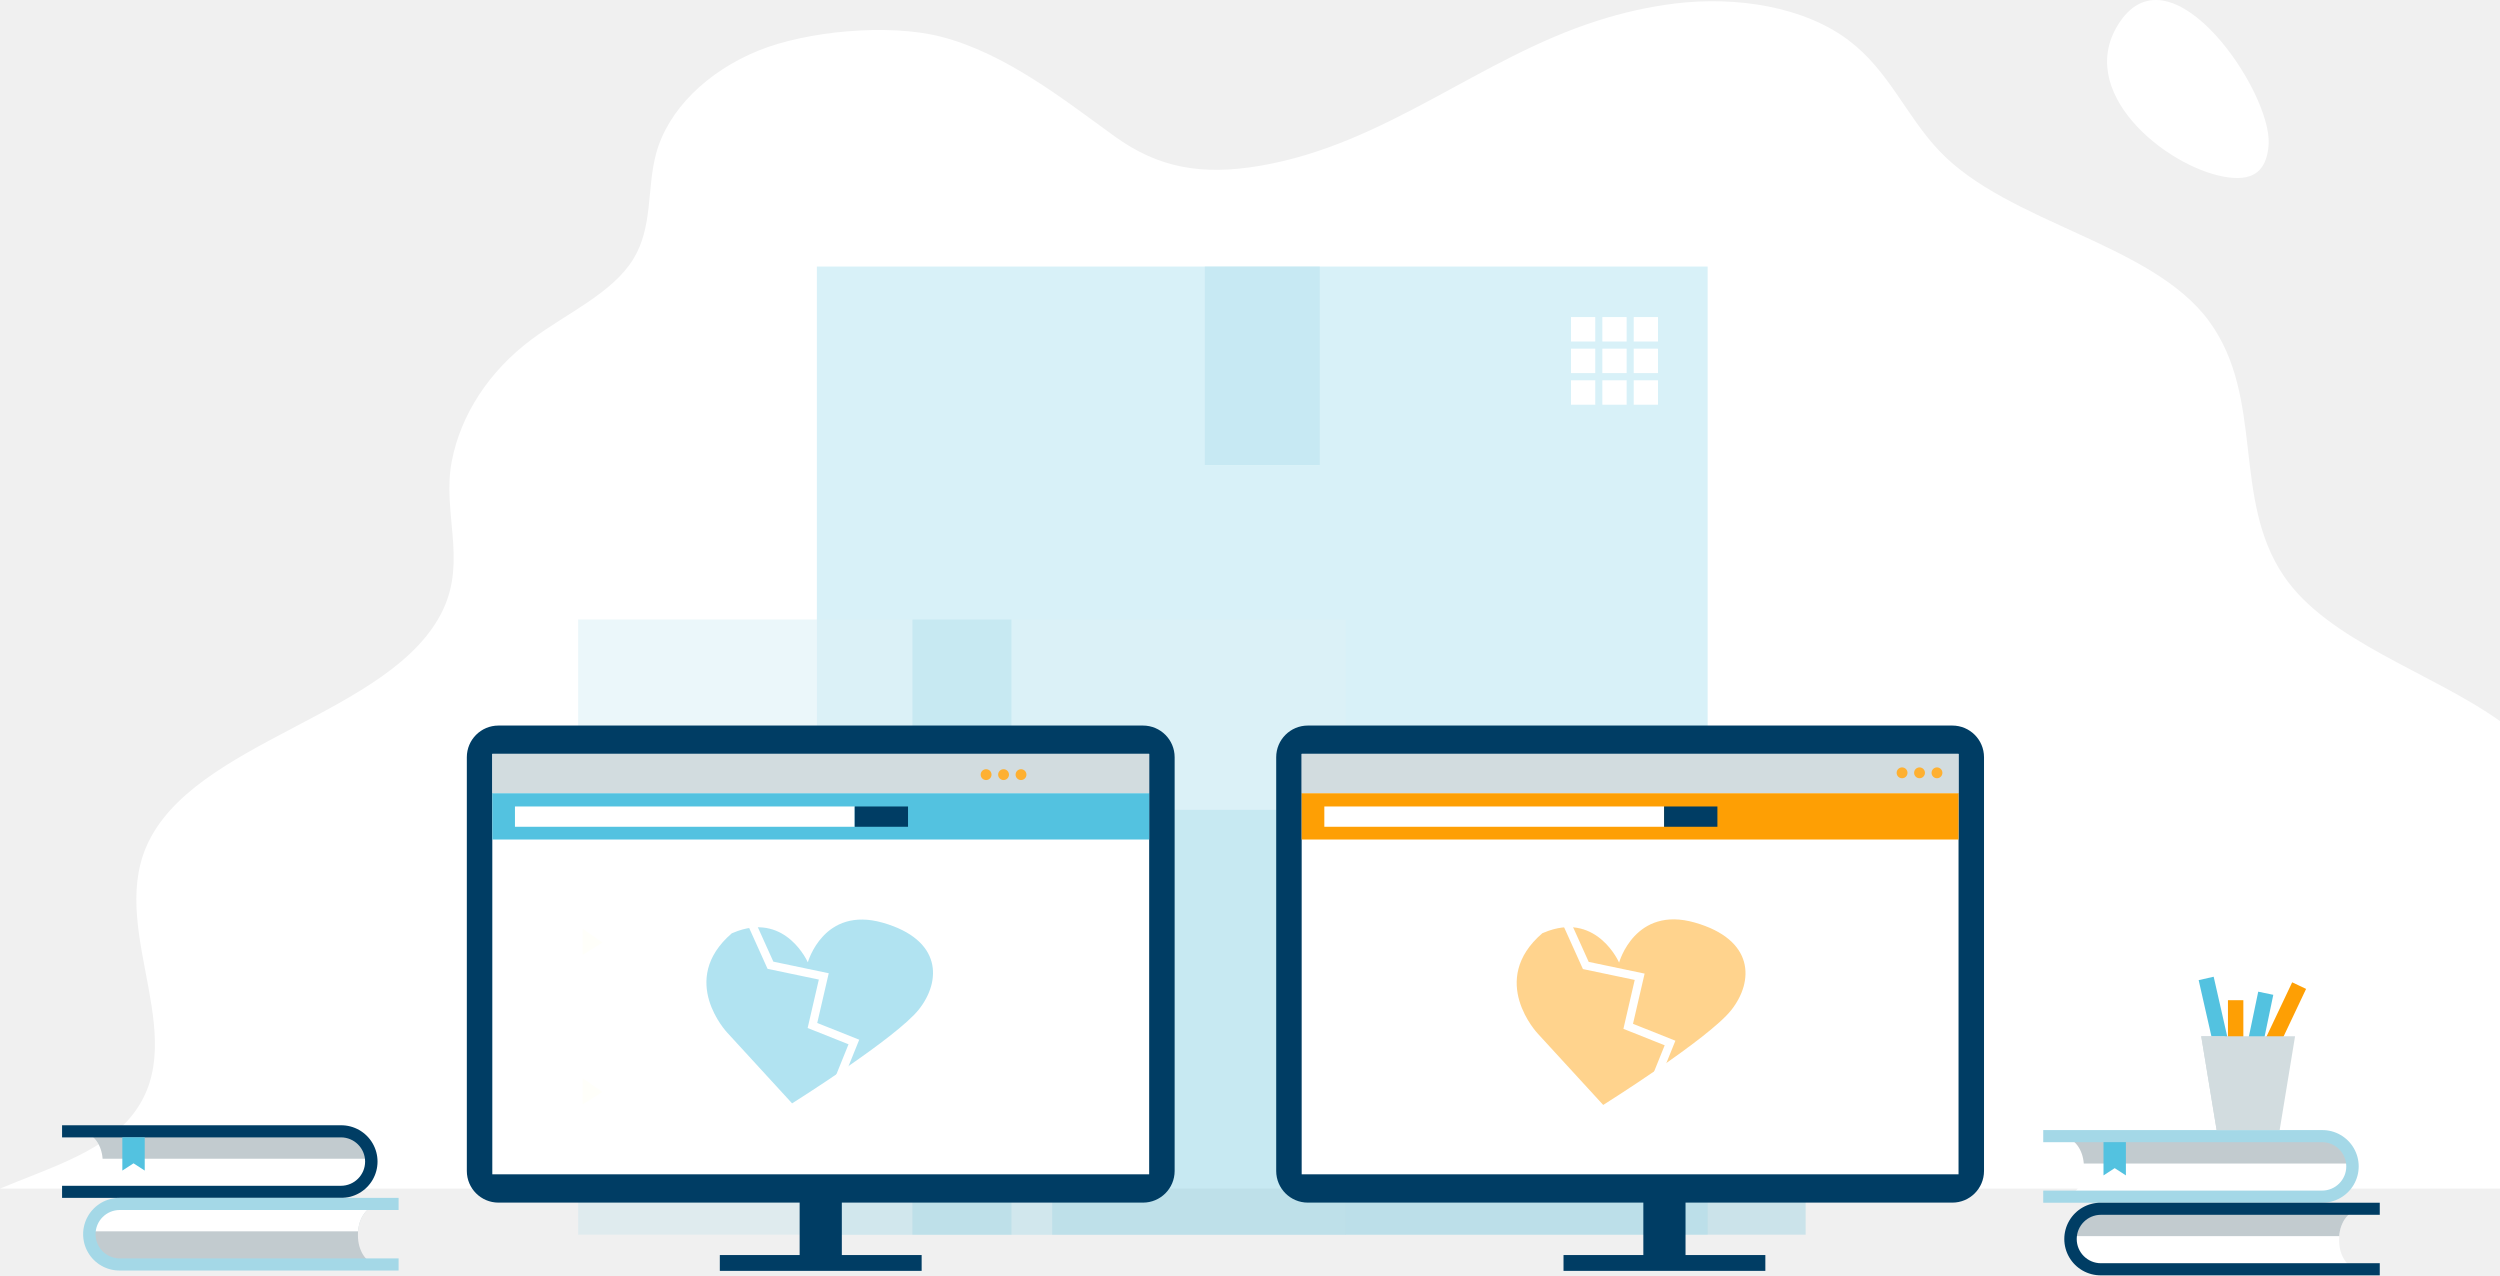
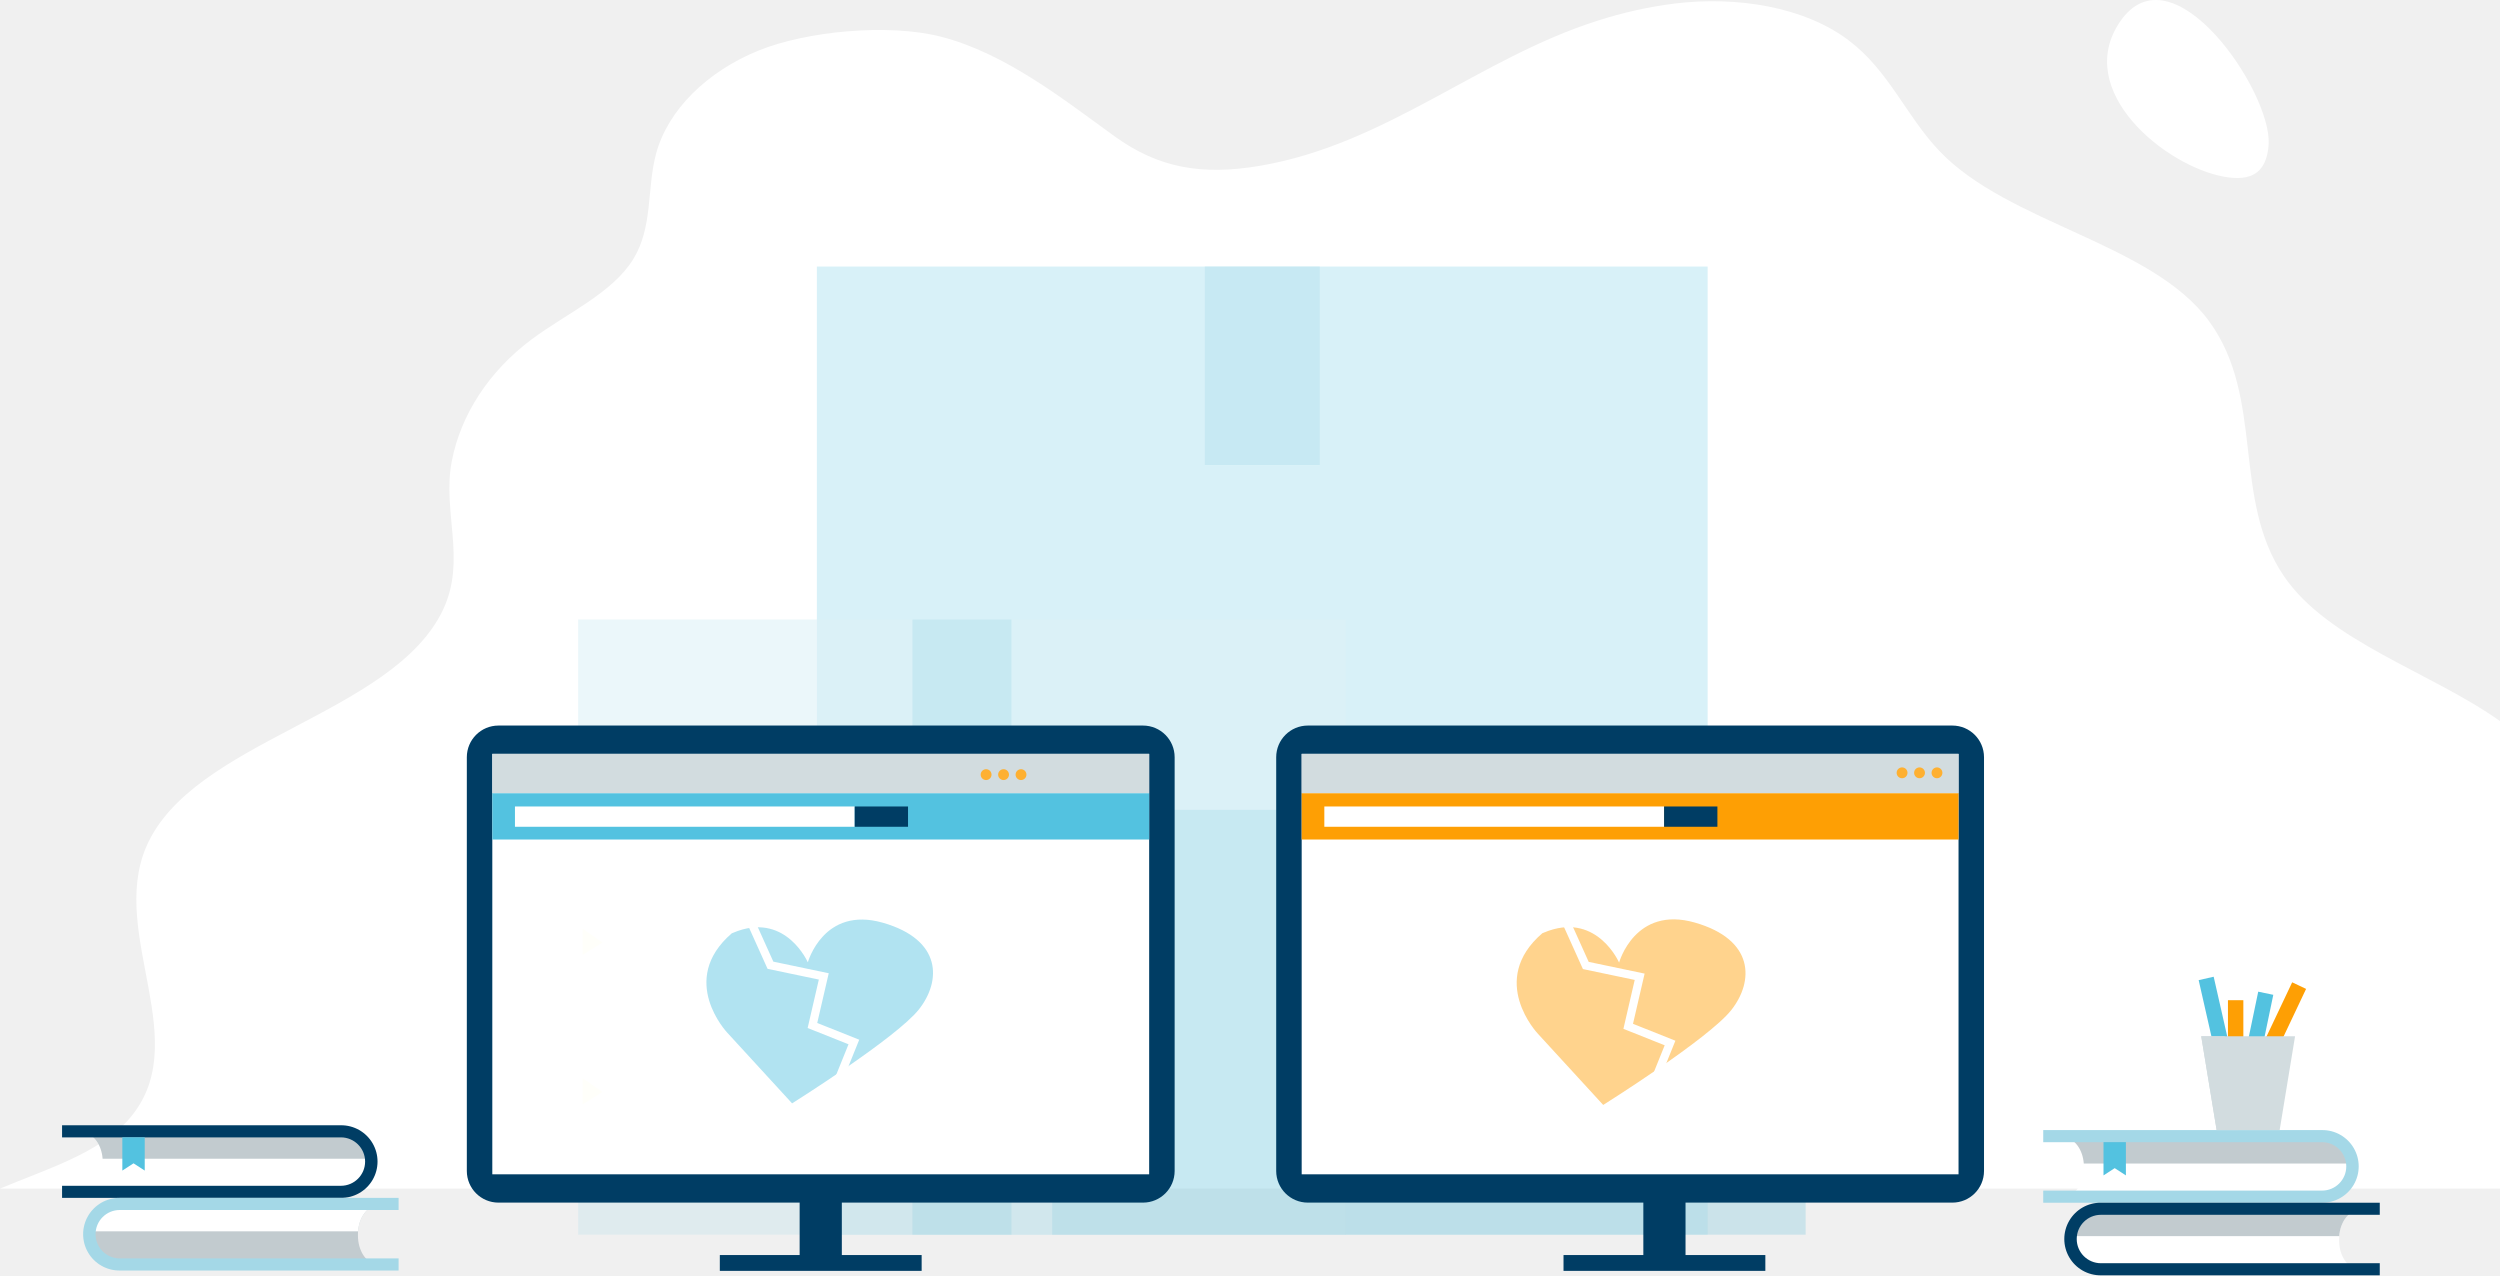
<svg xmlns="http://www.w3.org/2000/svg" width="912.906" height="465.704">
  <defs>
    <style>.cls-1{fill:#fff}.cls-4{opacity:.571;fill:#50bad7}.cls-8{fill:#003d64}.cls-9{fill:#d2dcdf}.cls-10{fill:#fe9f04}.cls-11{fill:#feb031}.cls-12{fill:#c2cbcf}.cls-13{fill:#a4d8e7}.cls-14{fill:#53c2e0}.cls-16{fill:#fffffa}.cls-19{fill:none;stroke:#fff;stroke-width:3px}</style>
  </defs>
  <g id="Group_1736" transform="translate(-527.336 -198.213)">
    <g id="Group_580" transform="translate(833.844 198.658)">
      <path id="Path_471" d="M1214.606 614.4v170.715H301.7c17.06-7.154 35.677-12.72 46.648-24.877 25.123-27.857-7.064-67.579 6.731-99.875 16.66-38.977 90.188-48.094 108.414-86.643 8.626-18.265-.381-35.743 3.191-54.266 3.233-16.764 13.454-32.779 29.249-44.52 12.8-9.514 29.336-16.786 36.993-29.2 7.27-11.79 4.91-25.69 8.341-38.491 4.306-16.065 18.716-30.076 37.3-37.645 17.717-7.215 47.512-9.982 66.532-5.166 23.849 6.038 45.57 23.43 63.641 36.455 15.823 11.4 31.5 14.4 53.027 10.744 46.126-7.841 80.154-39.294 123.29-52.979a155.466 155.466 0 0128.244-6.288c22.424-2.722 47.073 1.108 63.383 13.388 14.794 11.146 20.917 27.475 33.128 40.377 25.165 26.6 77.677 33.65 98.577 62.272 20.45 27.993 8.138 64.767 27.272 93.007 16.196 23.885 53.73 35.069 78.945 52.992z" class="cls-1" transform="translate(-608.208 -351.527)" />
      <path id="Path_472" d="M1214.439 435.456c4.121.724 8.784.875 12.028-1.767 2.926-2.383 3.9-6.423 4.11-10.19 1.074-19.231-35.271-72.632-54.293-44.649-17.184 25.278 16.608 52.818 38.155 56.606z" class="cls-1" transform="translate(-708.659 -371.347)" />
    </g>
    <g id="Group_582" opacity=".4" transform="translate(-47.705 -16.241)">
      <path id="Rectangle_249" fill="#53c1df" d="M0 0h325.266v353.527H0z" opacity=".571" transform="translate(873.336 311.782)" />
      <path id="Rectangle_250" d="M0 0h41.948v72.476H0z" class="cls-4" transform="translate(1014.995 311.782)" />
      <path id="Rectangle_252" fill="#a8dbe9" d="M0 0h280.336v224.649H0z" opacity=".571" transform="translate(786.151 440.66)" />
      <path id="Rectangle_253" d="M0 0h36.154v63.417H0z" class="cls-4" transform="translate(908.242 601.892)" />
      <path id="Rectangle_254" d="M0 0h36.154v72.945H0z" class="cls-4" transform="translate(908.242 440.66)" />
      <path id="Rectangle_255" fill="#4fb9d5" d="M0 0h275.096v155.12H0z" opacity=".571" transform="translate(959.302 510.189)" />
-       <g id="Bluehost_icon_-_logo" transform="translate(1148.705 330.242)" style="mix-blend-mode:luminosity;isolation:isolate">
-         <path id="Icon" d="M31.772-.923V8H22.9V-.923zm-11.45 0V8h-8.876V-.923zm-11.45 0V8H0V-.923zm22.9-11.539v8.922H22.9v-8.922zm-11.45 0v8.922h-8.876v-8.922zm-11.45 0v8.922H0v-8.922zM31.772-24v8.921H22.9V-24zm-11.45 0v8.921h-8.876V-24zm-11.45 0v8.921H0V-24z" class="cls-1" transform="translate(0 24)" />
-       </g>
    </g>
    <rect id="Rectangle_294" width="258.467" height="174.207" class="cls-8" rx="11.558" transform="translate(993.356 463.158)" />
    <path id="Rectangle_295" d="M0 0h239.858v153.53H0z" class="cls-1" transform="translate(1002.661 473.496)" />
    <path id="Rectangle_296" d="M0 0h239.858v14.388H0z" class="cls-9" transform="translate(1002.661 473.496)" />
    <path id="Rectangle_297" d="M0 0h239.858v16.887H0z" class="cls-10" transform="translate(1002.661 487.885)" />
    <g id="Group_579" transform="translate(1219.917 478.437)">
      <g id="Group_574">
        <g id="Group_571">
          <circle id="Ellipse_43" cx="1.982" cy="1.982" r="1.982" class="cls-11" />
        </g>
        <g id="Group_572" transform="translate(6.376)">
          <path id="Path_595" d="M557.379 194.11a1.981 1.981 0 11-1.982-1.981 1.982 1.982 0 011.982 1.981z" class="cls-11" transform="translate(-553.416 -192.129)" />
        </g>
        <g id="Group_573" transform="translate(12.751)">
          <path id="Path_596" d="M567.043 194.11a1.981 1.981 0 11-1.982-1.981 1.982 1.982 0 011.982 1.981z" class="cls-11" transform="translate(-563.08 -192.129)" />
        </g>
      </g>
    </g>
    <path id="Rectangle_300" d="M0 0h124.064v7.409H0z" class="cls-1" transform="translate(1010.932 492.709)" />
    <path id="Rectangle_298" d="M0 0h19.471v7.409H0z" class="cls-8" transform="translate(1134.996 492.709)" />
    <path id="Rectangle_299" d="M0 0h73.701v5.779H0z" class="cls-8" transform="translate(1098.274 656.509)" />
    <path id="Rectangle_301" d="M0 0h15.404v26.33H0z" class="cls-8" transform="translate(1127.423 633.068)" />
    <g id="Group_563" transform="translate(1273.448 610.875)">
      <g id="Group_557" transform="translate(7.808 2.597)">
        <path id="Path_581" d="M716.8 359.42h-97.07v.051c3.946.507 7.036 5.071 7.036 10.629v.52c0 5.559-3.089 10.121-7.036 10.629v.051h97.07c4.289 0 7.768-4.782 7.768-10.68v-.52c.004-5.9-3.474-10.68-7.768-10.68z" class="cls-1" transform="translate(-619.73 -359.42)" />
      </g>
      <g id="Group_558" transform="translate(7.808 2.597)">
        <path id="Path_582" d="M626.726 369.034h97.806c-.389-5.4-3.7-9.614-7.728-9.614H619.73v.051c3.691.475 6.631 4.497 6.996 9.563z" class="cls-12" transform="translate(-619.73 -359.42)" />
      </g>
      <path id="Path_583" d="M709.714 355.484h-101.82v4.42h101.82a8.84 8.84 0 110 17.68h-101.82v4.421h101.82a13.261 13.261 0 100-26.521z" class="cls-13" transform="translate(-607.894 -355.484)" />
      <g id="Group_560" transform="translate(10.24 29.118)">
        <g id="Group_559">
          <path id="Path_584" d="M631.183 399.621h97.074v.051c-3.946.507-7.036 5.071-7.036 10.629v.52c0 5.559 3.089 10.121 7.036 10.629v.051h-97.074c-4.29 0-7.767-4.782-7.767-10.68v-.52c0-5.901 3.477-10.68 7.767-10.68z" class="cls-1" transform="translate(-623.416 -399.621)" />
        </g>
      </g>
      <g id="Group_562" transform="translate(10.279 29.118)">
        <g id="Group_561">
          <path id="Path_585" d="M721.281 409.235h-97.806c.389-5.4 3.7-9.614 7.728-9.614h97.074v.051c-3.69.475-6.631 4.497-6.996 9.563z" class="cls-12" transform="translate(-623.475 -399.621)" />
        </g>
      </g>
      <path id="Path_586" d="M632.991 395.685h101.821v4.42H632.991a8.84 8.84 0 000 17.68h101.821v4.421H632.991a13.261 13.261 0 110-26.521z" class="cls-8" transform="translate(-611.922 -369.164)" />
      <path id="Path_587" d="M649.432 374.3l-4.089-2.652-4.089 2.652v-12.159h8.177z" class="cls-14" transform="translate(-619.246 -357.749)" />
    </g>
    <path id="Rectangle_277" fill="#28343c" d="M0 0h17.128v1.879H0z" transform="translate(707.523 595.772)" />
    <g id="Group_570" transform="translate(550 609.118)">
      <g id="Group_564" transform="translate(7.808 2.597)">
        <path id="Path_588" d="M90.2 352.151H-6.872v.051c3.946.507 7.036 5.071 7.036 10.629v.52c0 5.559-3.089 10.121-7.036 10.629v.051H90.2c4.289 0 7.768-4.782 7.768-10.68v-.52c.002-5.898-3.476-10.68-7.768-10.68z" class="cls-1" transform="translate(6.872 -352.151)" />
      </g>
      <g id="Group_565" transform="translate(7.808 2.597)">
        <path id="Path_589" d="M.124 361.765H97.93c-.389-5.4-3.7-9.614-7.728-9.614H-6.872v.051c3.691.475 6.631 4.498 6.996 9.563z" class="cls-12" transform="translate(6.872 -352.151)" />
      </g>
      <path id="Path_590" d="M83.112 348.215h-101.82v4.42h101.82a8.84 8.84 0 110 17.68h-101.82v4.421h101.82a13.261 13.261 0 100-26.521z" class="cls-8" transform="translate(18.708 -348.215)" />
      <g id="Group_567" transform="translate(10.24 29.118)">
        <g id="Group_566">
          <path id="Path_591" d="M4.581 392.352h97.074v.051c-3.946.507-7.036 5.071-7.036 10.629v.52c0 5.559 3.089 10.121 7.036 10.629v.051H4.581c-4.289 0-7.767-4.782-7.767-10.68v-.52c0-5.898 3.477-10.68 7.767-10.68z" class="cls-12" transform="translate(3.186 -392.352)" />
        </g>
      </g>
      <g id="Group_569" transform="translate(10.279 29.118)">
        <g id="Group_568">
          <path id="Path_592" d="M94.679 401.966H-3.127c.389-5.4 3.7-9.614 7.728-9.614h97.074v.051c-3.691.475-6.631 4.497-6.996 9.563z" class="cls-1" transform="translate(3.127 -392.352)" />
        </g>
      </g>
      <path id="Path_593" d="M6.389 388.416H108.21v4.42H6.389a8.84 8.84 0 100 17.68H108.21v4.421H6.389a13.261 13.261 0 110-26.521z" class="cls-13" transform="translate(14.68 -361.895)" />
      <path id="Path_594" d="M22.83 367.028l-4.089-2.652-4.089 2.652v-12.156h8.178z" class="cls-14" transform="translate(7.356 -350.48)" />
    </g>
    <rect id="Rectangle_278" width="258.467" height="174.207" class="cls-8" rx="11.558" transform="translate(697.803 463.158)" />
    <path id="Rectangle_279" d="M0 0h239.858v153.53H0z" class="cls-1" transform="translate(707.108 473.496)" />
    <path id="Rectangle_280" d="M0 0h239.858v14.388H0z" class="cls-9" transform="translate(707.108 473.496)" />
    <path id="Rectangle_281" d="M0 0h239.858v16.887H0z" class="cls-14" transform="translate(707.108 487.885)" />
    <g id="Group_575" transform="translate(885.44 479.097)">
      <g id="Group_574-2">
        <g id="Group_571-2">
          <circle id="Ellipse_43-2" cx="1.982" cy="1.982" r="1.982" class="cls-11" />
        </g>
        <g id="Group_572-2" transform="translate(6.376)">
          <path id="Path_595-2" d="M557.379 194.11a1.981 1.981 0 11-1.982-1.981 1.982 1.982 0 011.982 1.981z" class="cls-11" transform="translate(-553.416 -192.129)" />
        </g>
        <g id="Group_573-2" transform="translate(12.751)">
          <path id="Path_596-2" d="M567.043 194.11a1.981 1.981 0 11-1.982-1.981 1.982 1.982 0 011.982 1.981z" class="cls-11" transform="translate(-563.08 -192.129)" />
        </g>
      </g>
    </g>
    <path id="Rectangle_282" d="M0 0h124.064v7.409H0z" class="cls-1" transform="translate(715.379 492.709)" />
    <path id="Rectangle_283" d="M0 0h19.471v7.409H0z" class="cls-8" transform="translate(839.443 492.709)" />
    <path id="Path_597" d="M265.47 280.409l7.216 5.064-7.216 4.5z" class="cls-16" transform="translate(474.646 256.928)" />
    <path id="Path_598" d="M265.47 363.141l7.216 5.064-7.216 4.5z" class="cls-16" transform="translate(474.646 228.776)" />
    <g id="Group_578" transform="translate(1328.697 548.241)">
      <path id="Rectangle_284" d="M0 0h5.622v6.806H0z" class="cls-1" transform="translate(12.204 8.403)" />
      <path id="Rectangle_285" d="M0 0h5.622v26.632H0z" class="cls-10" transform="translate(12.204 15.209)" />
      <path id="Rectangle_286" d="M0 0h5.622v6.806H0z" class="cls-1" transform="rotate(11.766 -14.027 122.3)" />
      <path id="Rectangle_287" d="M0 0h5.622v26.632H0z" class="cls-14" transform="rotate(11.766 -47.053 118.896)" />
      <path id="Rectangle_288" d="M0 0h5.622v6.806H0z" class="cls-1" transform="rotate(-12.791 5.554 .623)" />
      <path id="Rectangle_289" d="M0 0h5.622v26.632H0z" class="cls-14" transform="rotate(-12.791 35.913 -2.781)" />
      <path id="Rectangle_290" d="M0 0h5.622v6.806H0z" class="cls-1" transform="rotate(25.326 13.666 87.086)" />
      <path id="Rectangle_291" d="M0 0h5.622v26.632H0z" class="cls-10" transform="rotate(25.326 -1.48 83.682)" />
      <g id="Group_576" transform="translate(2.444 28.373)">
        <path id="Path_599" d="M723.983 337.817h-23.01l-5.627-34.265h34.265z" class="cls-9" transform="translate(-695.346 -303.552)" />
      </g>
      <g id="Group_577" transform="translate(2.444 28.373)">
        <path id="Path_600" d="M703.887 303.552h-8.542l5.627 34.265h7.7z" class="cls-9" transform="translate(-695.346 -303.552)" />
      </g>
    </g>
    <path id="Rectangle_292" d="M0 0h73.701v5.779H0z" class="cls-8" transform="translate(790.186 656.509)" />
    <path id="Rectangle_293" d="M0 0h15.404v26.33H0z" class="cls-8" transform="translate(819.335 633.068)" />
    <path id="Path_607" fill="#53c2e0" d="M1695.547 1062.939l-23.676-25.815s-18.186-19.208 1.674-36.291c.7-.3 1.387-.573 2.218-.863 17.836-6.242 25.533 11.484 25.533 11.484s5.729-20.666 27.378-14.476 21.4 21.25 13.186 31.651-46.313 34.31-46.313 34.31z" opacity=".455" transform="translate(-878.97 -461.821)" />
    <path id="Path_610" fill="#fe9f04" d="M1695.853 1063.594l-23.907-26.067s-18.364-19.4 1.69-36.646c.708-.307 1.4-.578 2.24-.872 18.011-6.3 25.782 11.6 25.782 11.6s5.785-20.867 27.646-14.617 21.607 21.457 13.315 31.96-46.766 34.642-46.766 34.642z" opacity=".455" transform="translate(-583.089 -461.896)" />
    <path id="Path_2032" d="M812.452 544.346l6.715 14.908 19.477 4.082-4.144 17.921 15.129 6.027-5.408 13.4" class="cls-19" transform="translate(-10.492 -8.573)" />
    <path id="Path_2033" d="M812.452 544.346l6.78 15.054 19.667 4.122-4.185 18.1 15.277 6.086-5.461 13.53" class="cls-19" transform="translate(287.181 -8.631)" />
  </g>
</svg>
